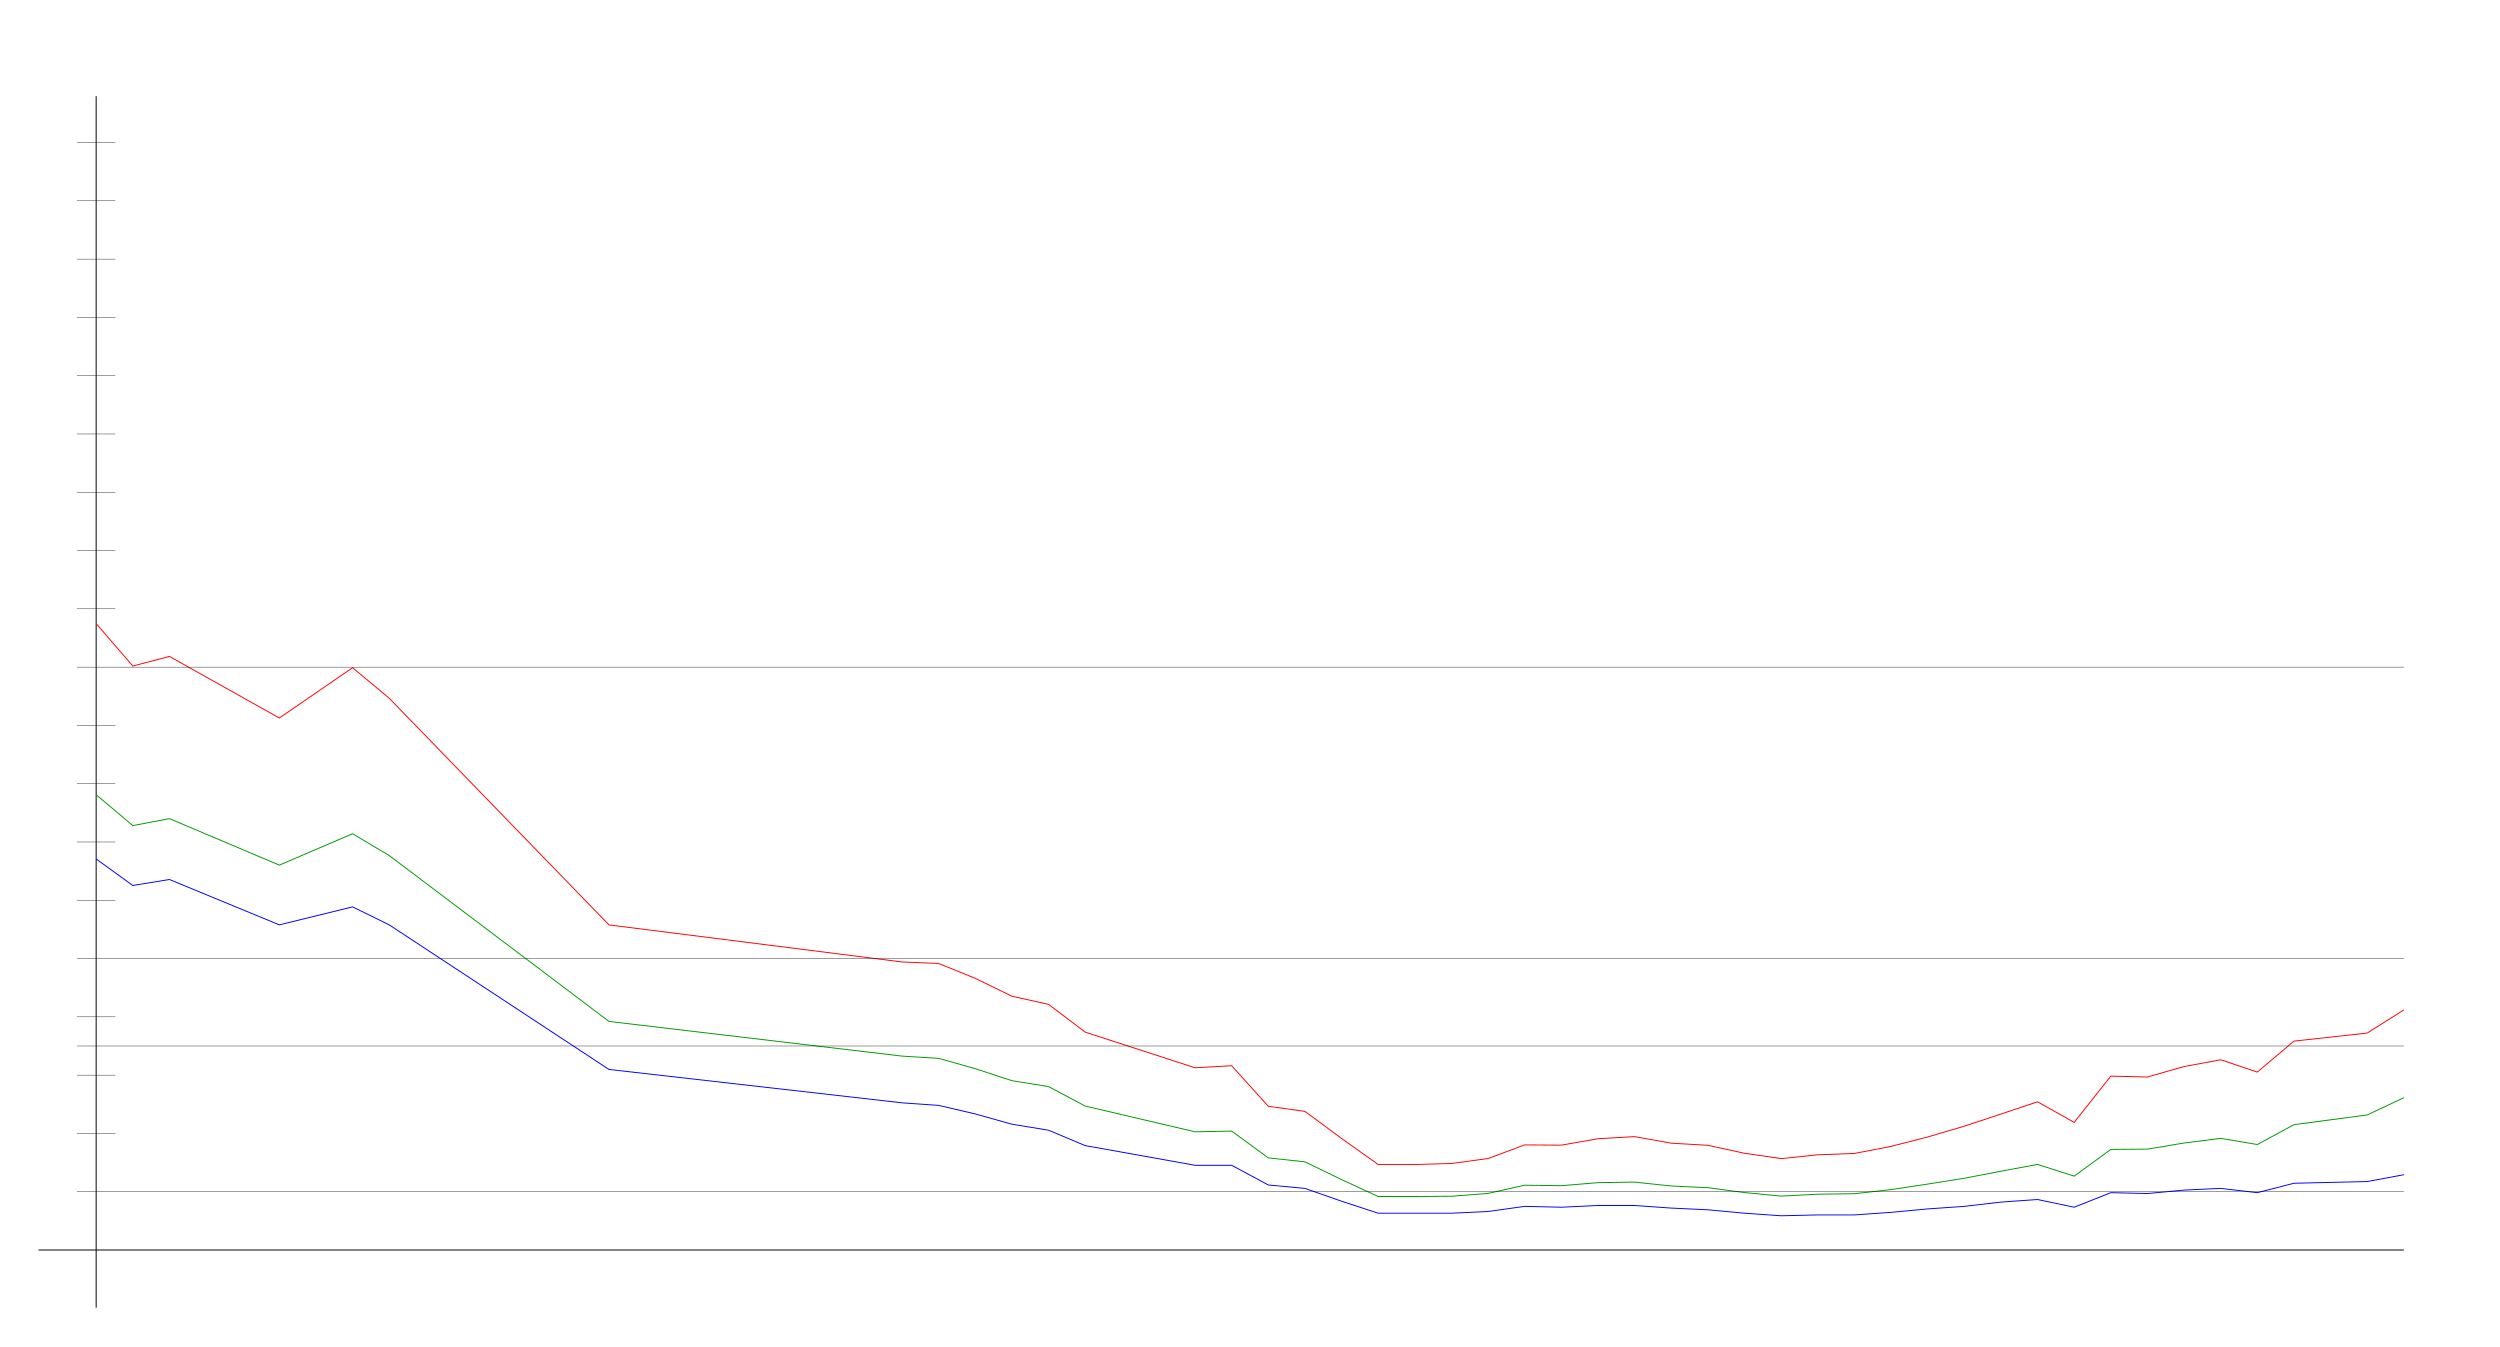
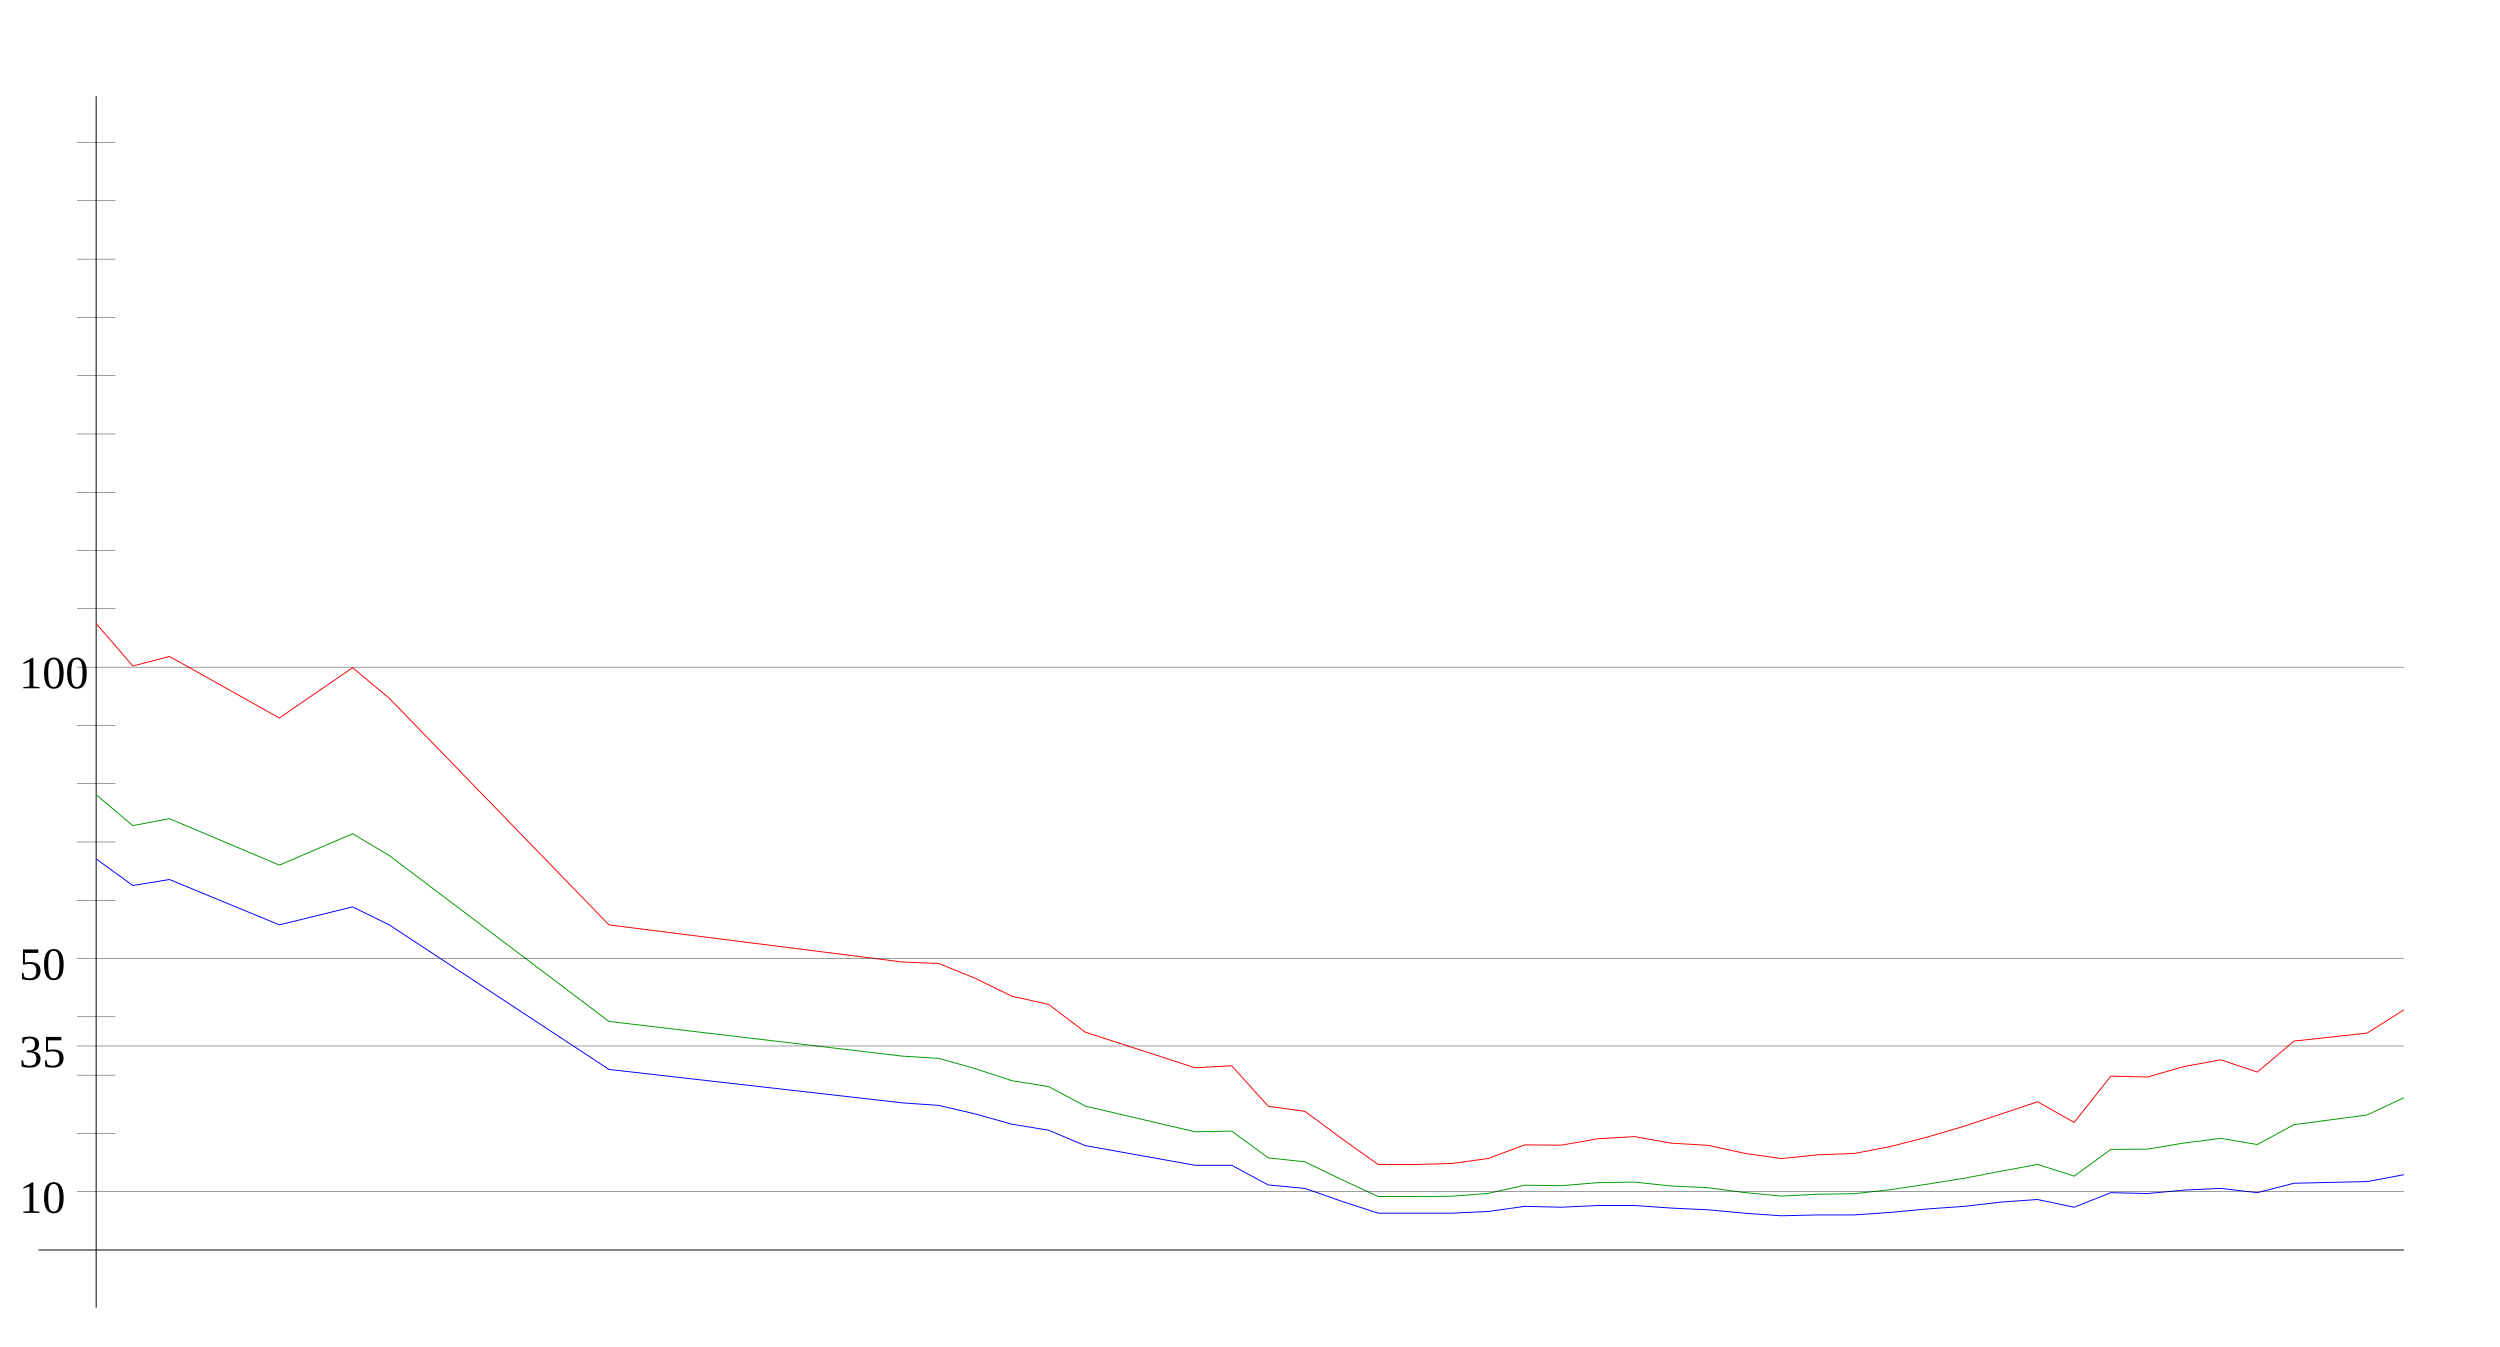
<svg xmlns="http://www.w3.org/2000/svg" width="650" height="350" version="1.1" id="sparkleline_DE-HB">
  <g id="layer1">
    <path style="fill:none;stroke:#000000;stroke-width:0.25px;" d="M 25,340 25,25" id="vertical_axis" />
    <path style="fill:none;stroke:#000000;stroke-width:0.25px;" d="M 10,325 625,325" id="horizontal_axis" />
-     <path style="fill:none;stroke:#0000ff;stroke-width:0.25px;" d="M 25.0,223.331 34.524,230.227 44.048,228.67 72.619,240.461 91.667,235.789 101.19,240.461 158.333,278.059 234.524,286.735 244.048,287.402 253.571,289.627 263.095,292.297 272.619,293.854 282.143,297.858 310.714,302.975 320.238,302.975 329.762,308.092 339.286,308.982 348.81,312.319 358.333,315.434 367.857,315.434 377.381,315.434 386.905,314.989 396.429,313.654 405.952,313.876 415.476,313.431 425.0,313.431 434.524,314.099 444.048,314.544 453.571,315.434 463.095,316.101 472.619,315.879 482.143,315.879 491.667,315.211 501.19,314.321 510.714,313.654 520.238,312.542 529.762,311.874 539.286,313.876 548.81,310.094 558.333,310.317 567.857,309.427 577.381,308.982 586.905,310.094 596.429,307.647 615.476,307.202 625.0,305.423" id="cases7_100k" />
-     <path style="fill:none;stroke:#009900;stroke-width:0.25px;" d="M 25.0,206.627 34.524,214.656 44.048,212.843 72.619,224.934 91.667,216.765 101.19,222.433 158.333,265.575 234.524,274.586 244.048,275.174 253.571,277.857 263.095,280.981 272.619,282.51 282.143,287.576 310.714,294.269 320.238,294.081 329.762,301.053 339.286,302.078 348.81,306.69 358.333,311.092 367.857,311.092 377.381,311.027 386.905,310.289 396.429,308.154 405.952,308.279 415.476,307.492 425.0,307.345 434.524,308.363 444.048,308.795 453.571,310.065 463.095,310.981 472.619,310.496 482.143,310.364 491.667,309.293 501.19,307.865 510.714,306.347 520.238,304.518 529.762,302.749 539.286,305.796 548.81,298.846 558.333,298.77 567.857,297.181 577.381,295.974 586.905,297.574 596.429,292.41 615.476,289.885 625.0,285.399" id="cases7_100k_nofullvac" />
-     <path style="fill:none;stroke:#ff0000;stroke-width:0.25px;" d="M 25.0,162.117 34.524,173.166 44.048,170.671 72.619,186.681 91.667,173.605 101.19,181.533 158.333,240.478 234.524,250.113 244.048,250.502 253.571,254.375 263.095,259.017 272.619,261.134 282.143,268.349 310.714,277.623 320.238,277.094 329.762,287.643 339.286,288.956 348.81,296.006 358.333,302.777 367.857,302.777 377.381,302.506 386.905,301.216 396.429,297.675 405.952,297.739 415.476,296.073 425.0,295.524 434.524,297.224 444.048,297.781 453.571,299.854 463.095,301.236 472.619,300.254 482.143,299.9 491.667,298.063 501.19,295.614 510.714,292.807 520.238,289.65 529.762,286.462 539.286,291.825 548.81,279.793 558.333,280.026 567.857,277.301 577.381,275.541 586.905,278.738 596.429,270.687 615.476,268.592 625.0,262.567" id="cases7_100k_novac" />
+     <path style="fill:none;stroke:#0000ff;stroke-width:0.25px;" d="M 25.0,223.331  34.524,230.227 44.048,228.67 72.619,240.461 91.667,235.789 101.19,240.461 158.333,278.059 234.524,286.735 244.048,287.402 253.571,289.627 263.095,292.297  272.619,293.854 282.143,297.858 310.714,302.975 320.238,302.975 329.762,308.092 339.286,308.982 348.81,312.319 358.333,315.434 367.857,315.434 377.381,315.434  386.905,314.989 396.429,313.654 405.952,313.876 415.476,313.431 425.0,313.431 434.524,314.099 444.048,314.544 453.571,315.434 463.095,316.101 472.619,315.879  482.143,315.879 491.667,315.211 501.19,314.321 510.714,313.654 520.238,312.542 529.762,311.874 539.286,313.876 548.81,310.094 558.333,310.317 567.857,309.427  577.381,308.982 586.905,310.094 596.429,307.647 615.476,307.202 625.0,305.423" id="cases7_100k" />
+     <path style="fill:none;stroke:#009900;stroke-width:0.25px;" d="M 25.0,206.627  34.524,214.656 44.048,212.843 72.619,224.934 91.667,216.765 101.19,222.433 158.333,265.575 234.524,274.586 244.048,275.174 253.571,277.857 263.095,280.981  272.619,282.51 282.143,287.576 310.714,294.269 320.238,294.081 329.762,301.053 339.286,302.078 348.81,306.69 358.333,311.092 367.857,311.092 377.381,311.027  386.905,310.289 396.429,308.154 405.952,308.279 415.476,307.492 425.0,307.345 434.524,308.363 444.048,308.795 453.571,310.065 463.095,310.981 472.619,310.496  482.143,310.364 491.667,309.293 501.19,307.865 510.714,306.347 520.238,304.518 529.762,302.749 539.286,305.796 548.81,298.846 558.333,298.77 567.857,297.181  577.381,295.974 586.905,297.574 596.429,292.41 615.476,289.885 625.0,285.399" id="cases7_100k_nofullvac" />
+     <path style="fill:none;stroke:#ff0000;stroke-width:0.25px;" d="M 25.0,162.117  34.524,173.166 44.048,170.671 72.619,186.681 91.667,173.605 101.19,181.533 158.333,240.478 234.524,250.113 244.048,250.502 253.571,254.375 263.095,259.017  272.619,261.134 282.143,268.349 310.714,277.623 320.238,277.094 329.762,287.643 339.286,288.956 348.81,296.006 358.333,302.777 367.857,302.777 377.381,302.506  386.905,301.216 396.429,297.675 405.952,297.739 415.476,296.073 425.0,295.524 434.524,297.224 444.048,297.781 453.571,299.854 463.095,301.236 472.619,300.254  482.143,299.9 491.667,298.063 501.19,295.614 510.714,292.807 520.238,289.65 529.762,286.462 539.286,291.825 548.81,279.793 558.333,280.026 567.857,277.301  577.381,275.541 586.905,278.738 596.429,270.687 615.476,268.592 625.0,262.567" id="cases7_100k_novac" />
    <path style="fill:none;stroke:#000000;stroke-width:0.1px;" d="M 20,309.845 625,309.845" id="yaxis_10" />
+     <text xml:space="preserve" style="font-size:12px" x="5" y="315.345" id="hline_caption10">
+       <tspan id="hline_caption_10" x="5" y="315.345">10</tspan>
+     </text>
    <path style="fill:none;stroke:#000000;stroke-width:0.1px;" d="M 20,294.69 30,294.69" id="yaxis_20" />
    <path style="fill:none;stroke:#000000;stroke-width:0.1px;" d="M 20,279.536 30,279.536" id="yaxis_30" />
    <path style="fill:none;stroke:#000000;stroke-width:0.1px;" d="M 20,271.958 625,271.958" id="yaxis_35" />
+     <text xml:space="preserve" style="font-size:12px" x="5" y="277.458" id="hline_caption35">
+       <tspan id="hline_caption_35" x="5" y="277.458">35</tspan>
+     </text>
    <path style="fill:none;stroke:#000000;stroke-width:0.1px;" d="M 20,264.381 30,264.381" id="yaxis_40" />
    <path style="fill:none;stroke:#000000;stroke-width:0.1px;" d="M 20,249.226 625,249.226" id="yaxis_50" />
+     <text xml:space="preserve" style="font-size:12px" x="5" y="254.726" id="hline_caption50">
+       <tspan id="hline_caption_50" x="5" y="254.726">50</tspan>
+     </text>
    <path style="fill:none;stroke:#000000;stroke-width:0.1px;" d="M 20,234.071 30,234.071" id="yaxis_60" />
    <path style="fill:none;stroke:#000000;stroke-width:0.1px;" d="M 20,218.916 30,218.916" id="yaxis_70" />
    <path style="fill:none;stroke:#000000;stroke-width:0.1px;" d="M 20,203.762 30,203.762" id="yaxis_80" />
    <path style="fill:none;stroke:#000000;stroke-width:0.1px;" d="M 20,188.607 30,188.607" id="yaxis_90" />
    <path style="fill:none;stroke:#000000;stroke-width:0.1px;" d="M 20,173.452 625,173.452" id="yaxis_100" />
+     <text xml:space="preserve" style="font-size:12px" x="5" y="178.952" id="hline_caption100">
+       <tspan id="hline_caption_100" x="5" y="178.952">100</tspan>
+     </text>
    <path style="fill:none;stroke:#000000;stroke-width:0.1px;" d="M 20,158.297 30,158.297" id="yaxis_110" />
    <path style="fill:none;stroke:#000000;stroke-width:0.1px;" d="M 20,143.142 30,143.142" id="yaxis_120" />
    <path style="fill:none;stroke:#000000;stroke-width:0.1px;" d="M 20,127.988 30,127.988" id="yaxis_130" />
    <path style="fill:none;stroke:#000000;stroke-width:0.1px;" d="M 20,112.833 30,112.833" id="yaxis_140" />
    <path style="fill:none;stroke:#000000;stroke-width:0.1px;" d="M 20,97.678 30,97.678" id="yaxis_150" />
    <path style="fill:none;stroke:#000000;stroke-width:0.1px;" d="M 20,82.523 30,82.523" id="yaxis_160" />
    <path style="fill:none;stroke:#000000;stroke-width:0.1px;" d="M 20,67.368 30,67.368" id="yaxis_170" />
    <path style="fill:none;stroke:#000000;stroke-width:0.1px;" d="M 20,52.214 30,52.214" id="yaxis_180" />
    <path style="fill:none;stroke:#000000;stroke-width:0.1px;" d="M 20,37.059 30,37.059" id="yaxis_190" />
  </g>
</svg>
